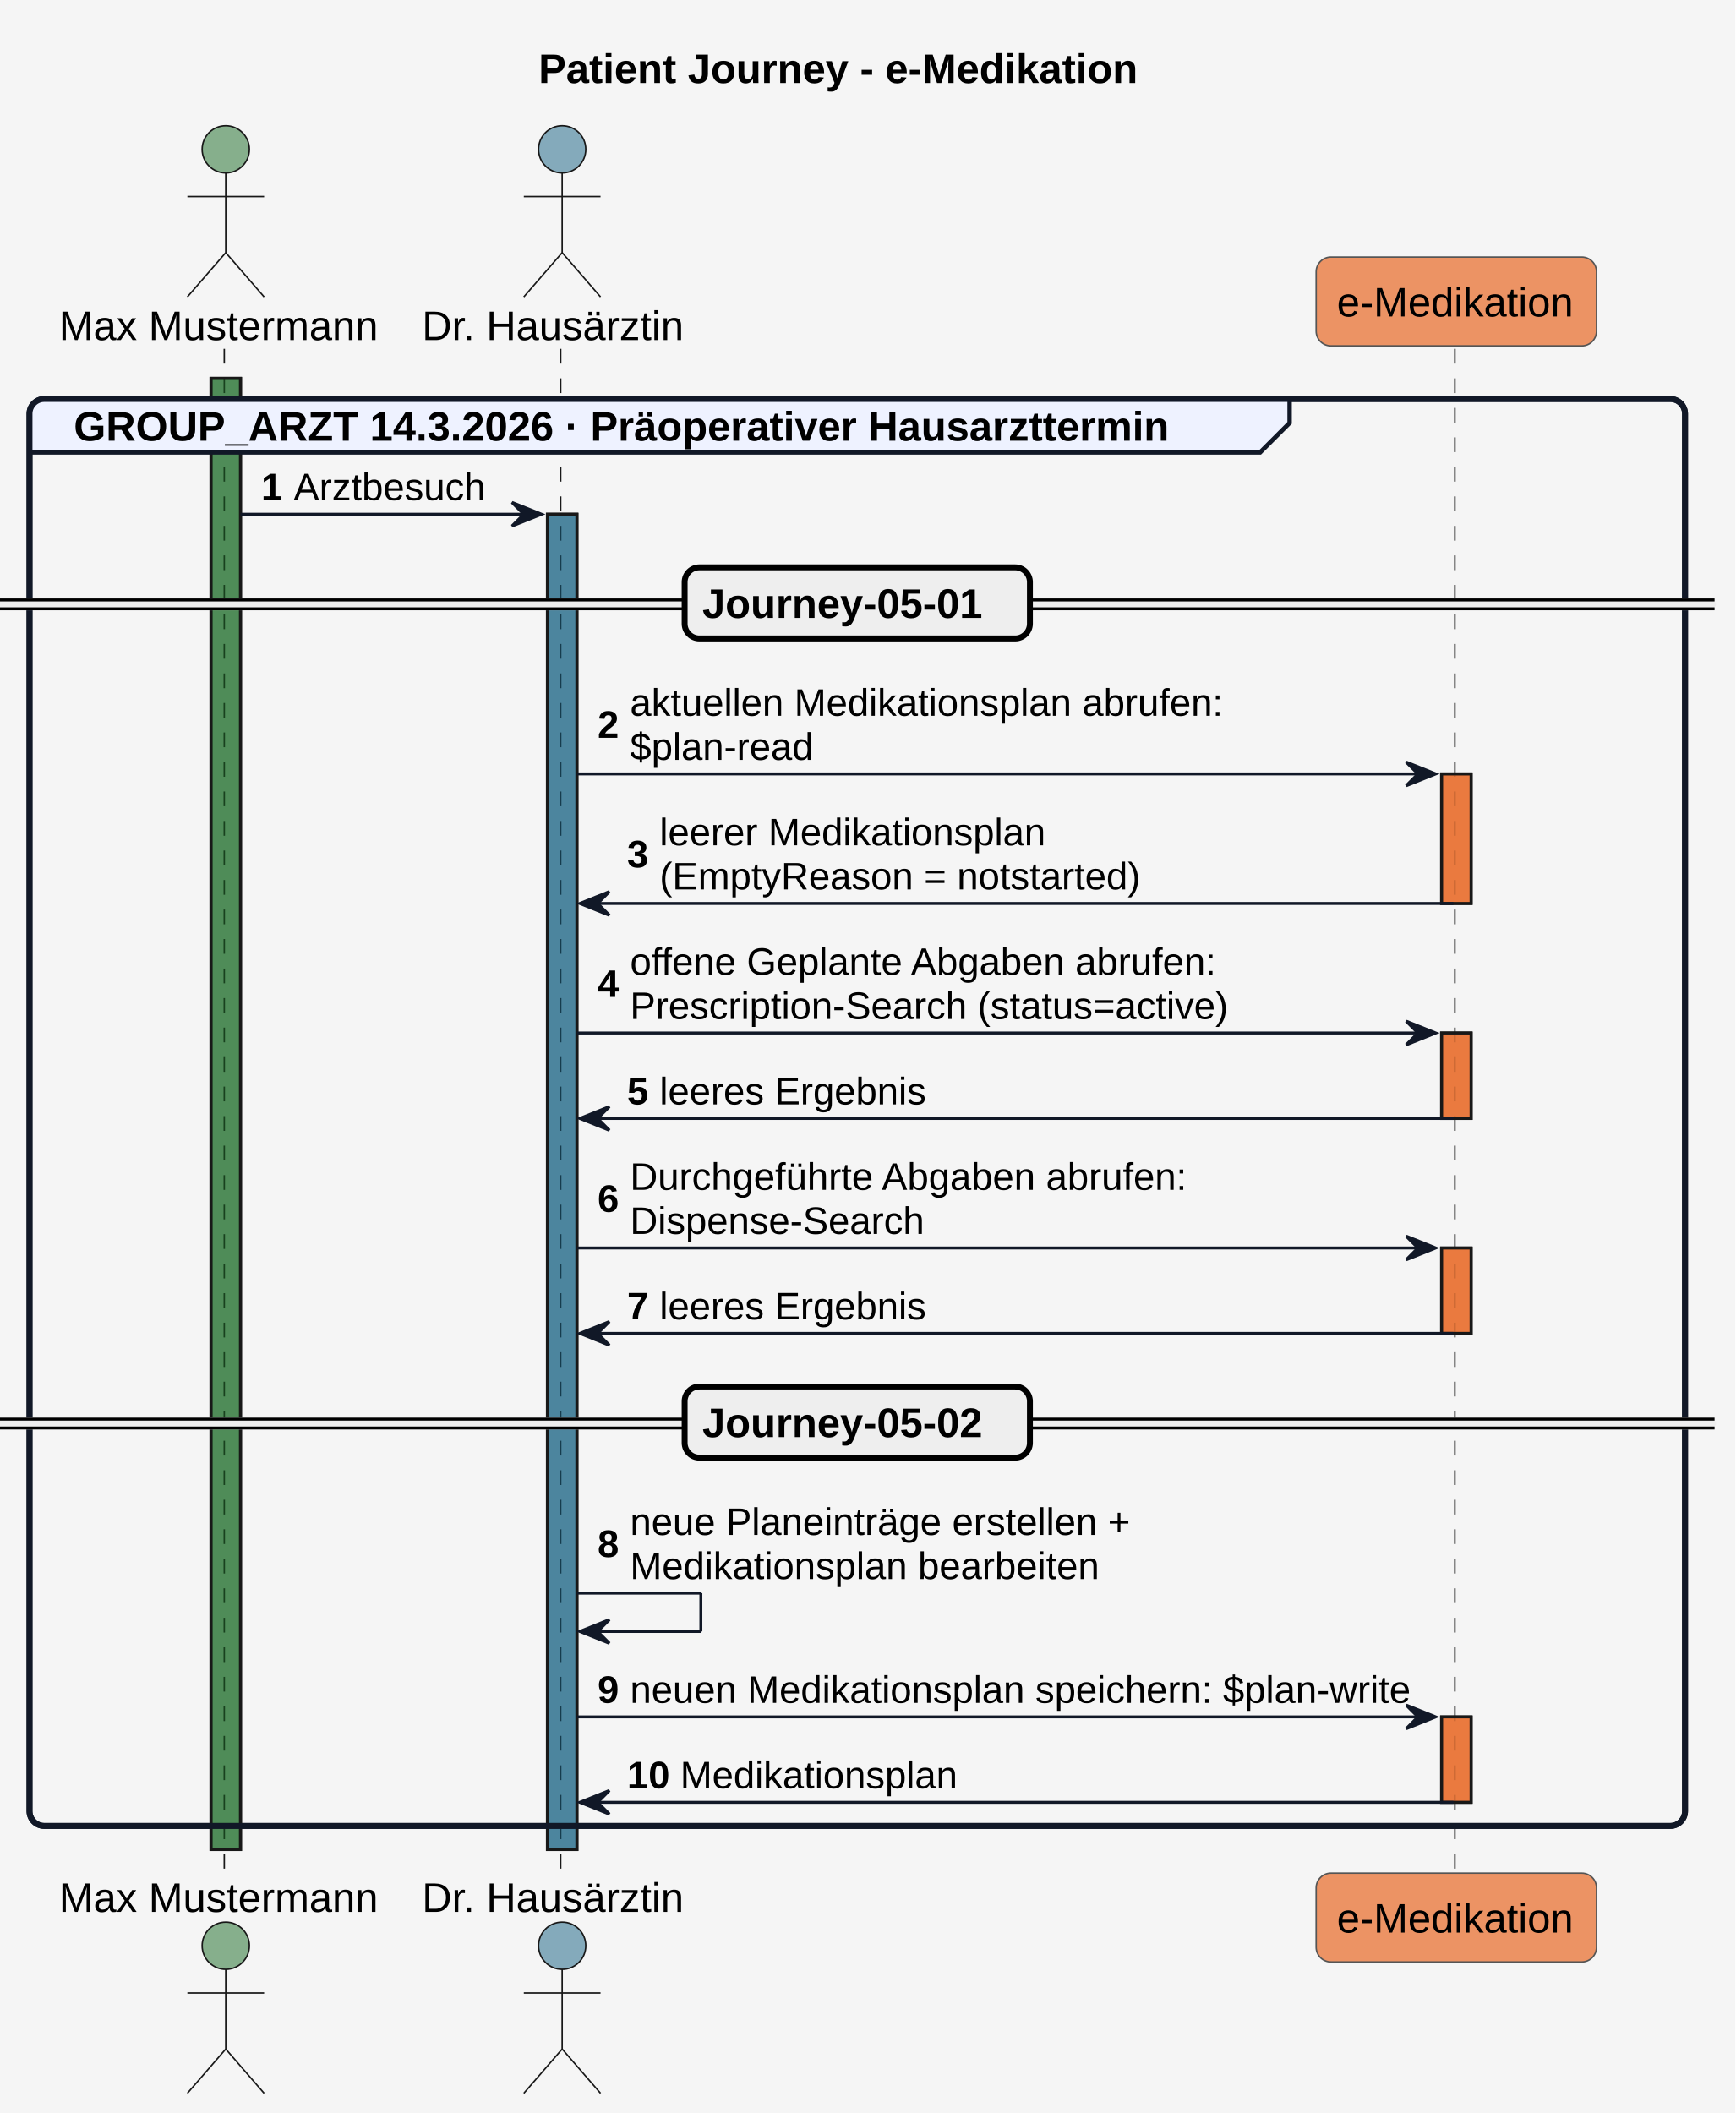
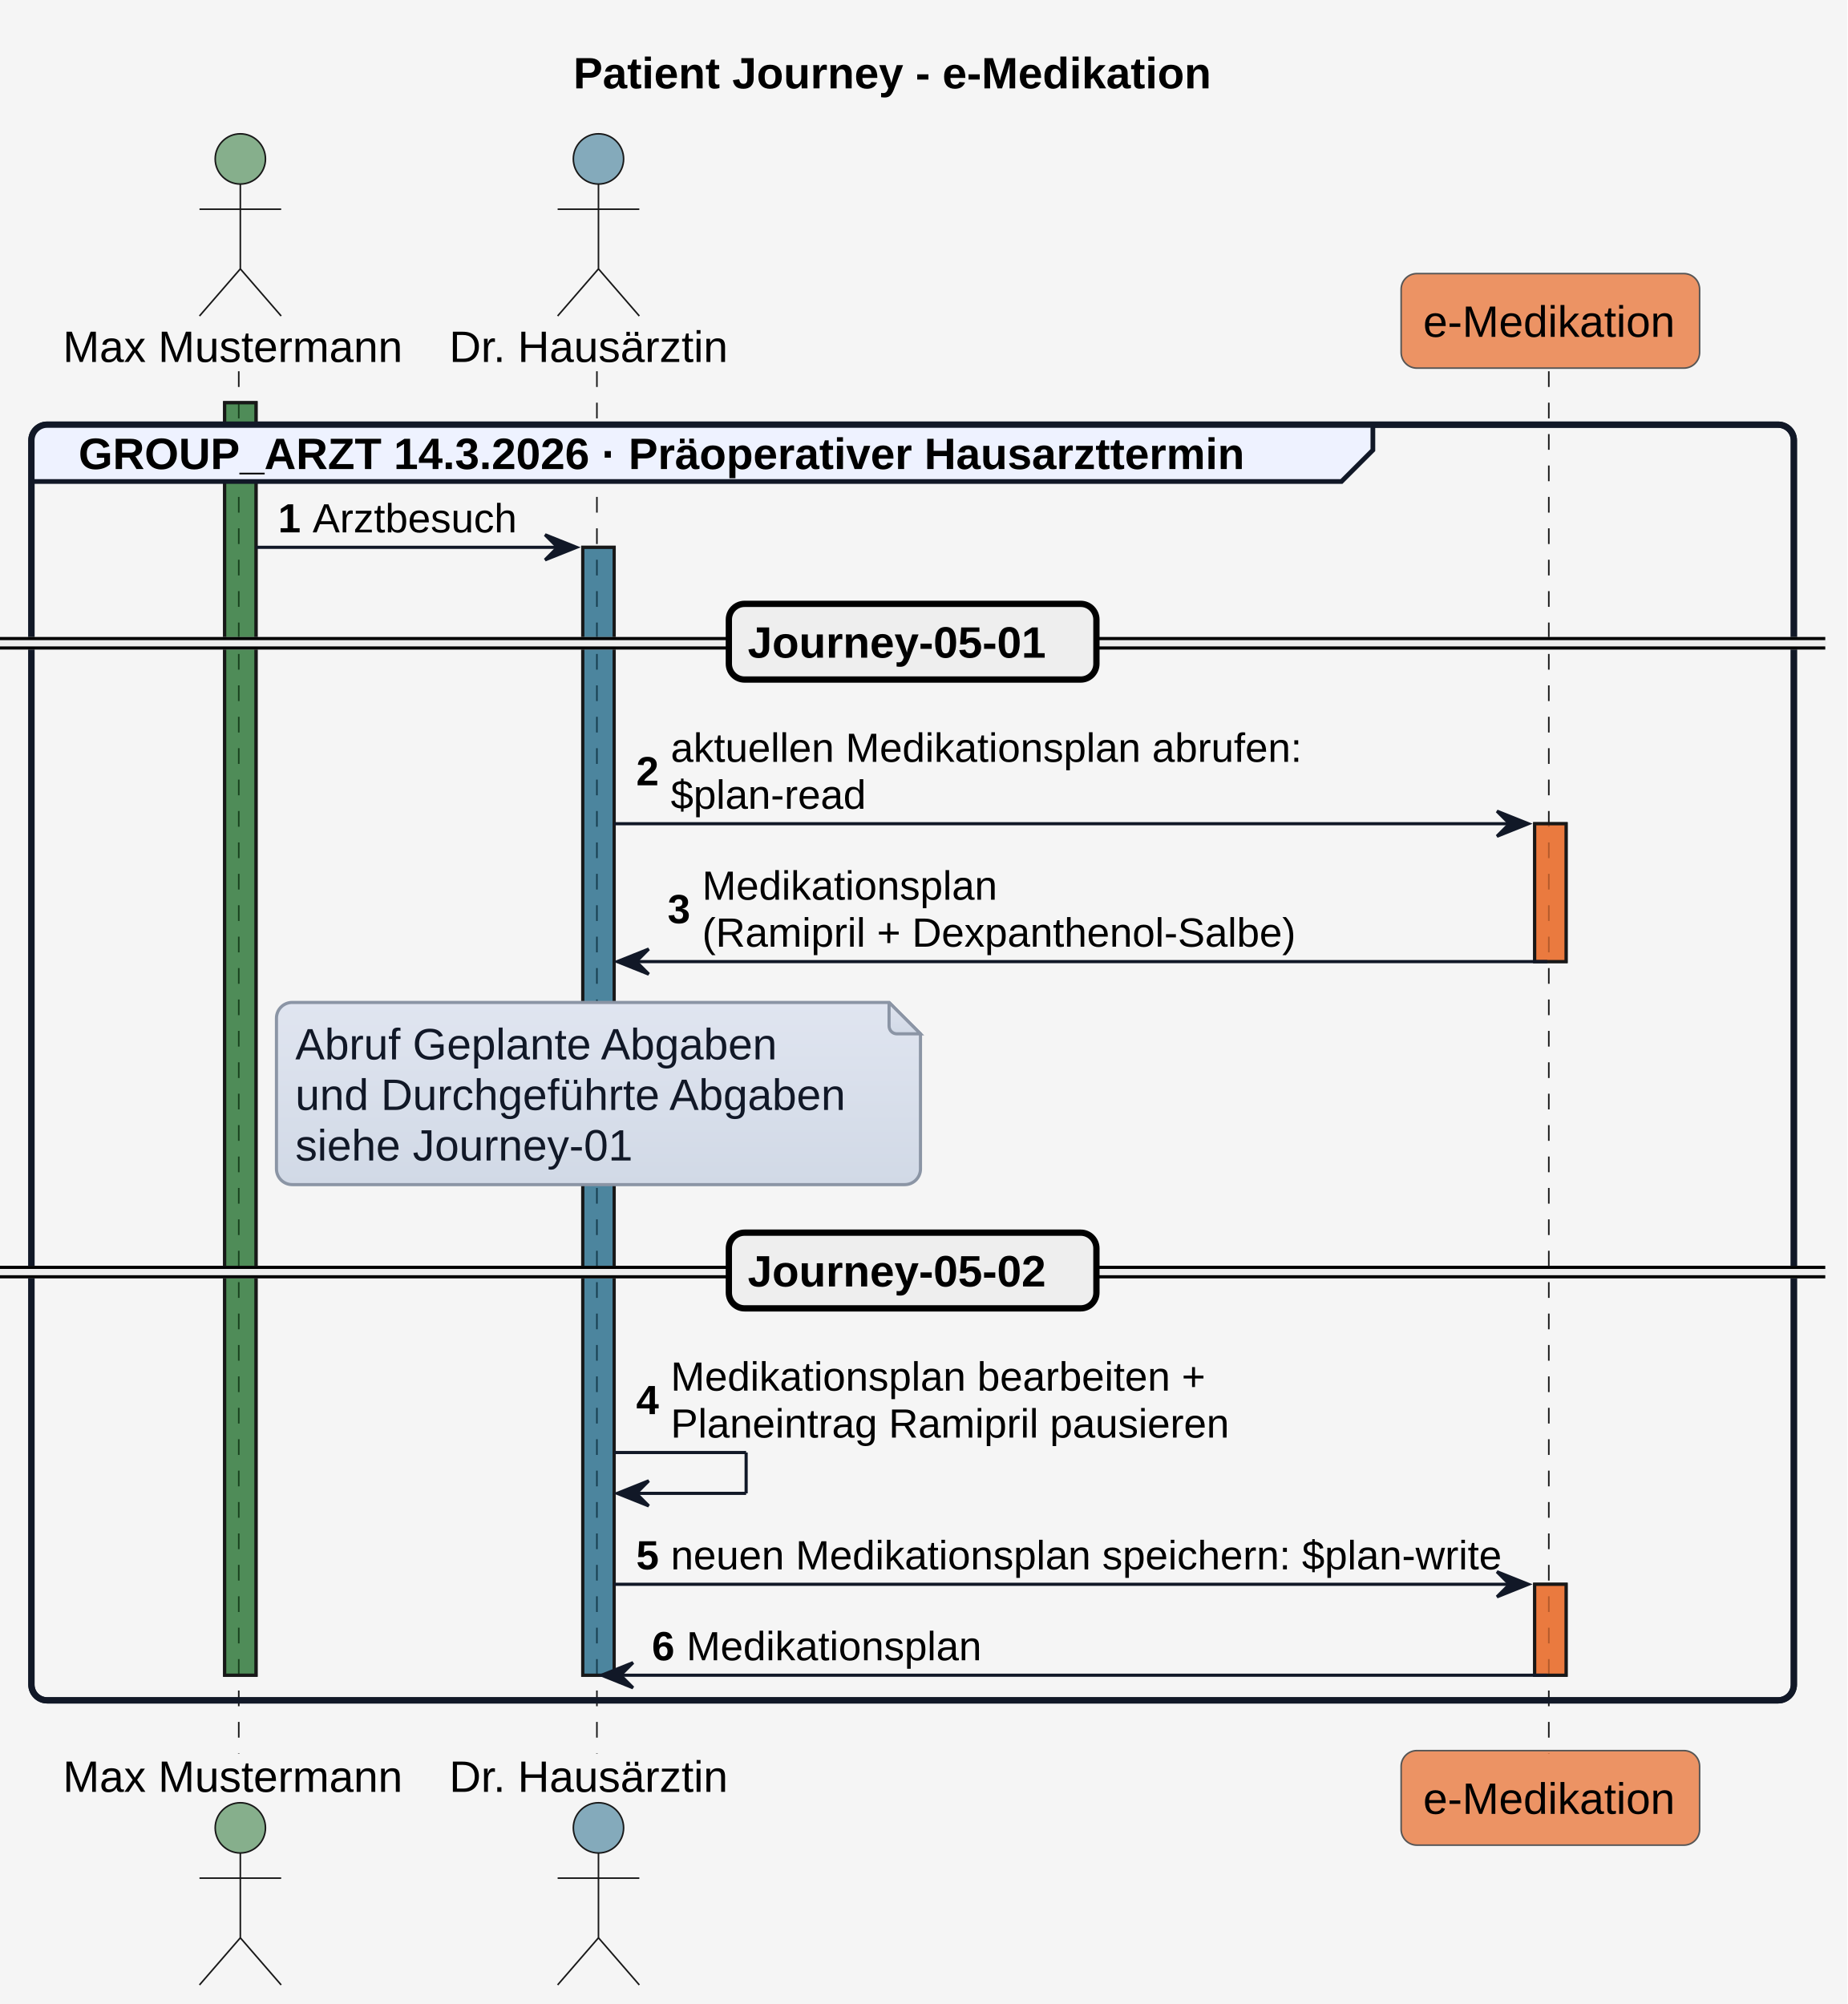
- <svg xmlns="http://www.w3.org/2000/svg" contentStyleType="text/css" height="716px" preserveAspectRatio="none" style="width:588px;height:716px;background:#F5F5F5;" version="1.1" viewBox="0 0 588 716" width="588px" zoomAndPan="magnify">
-   <defs />
+ <svg xmlns="http://www.w3.org/2000/svg" contentStyleType="text/css" height="638px" preserveAspectRatio="none" style="width:588px;height:638px;background:#F5F5F5;" version="1.1" viewBox="0 0 588 638" width="588px" zoomAndPan="magnify">
+   <defs>
+     <linearGradient id="g8z36z840otts0" x1="50%" x2="50%" y1="0%" y2="100%">
+       <stop offset="0%" stop-color="#E0E5F0" />
+       <stop offset="100%" stop-color="#D1D9E6" />
+     </linearGradient>
+   </defs>
  <g>
-     <rect fill="#F5F5F5" height="716" style="stroke:none;stroke-width:1.0;" width="588" x="0" y="0" />
+     <rect fill="#F5F5F5" height="638" style="stroke:none;stroke-width:1.0;" width="588" x="0" y="0" />
    <text fill="#000000" font-family="Arial" font-size="14" font-weight="bold" lengthAdjust="spacing" textLength="215" x="182.5" y="28.132">Patient Journey - e-Medikation</text>
-     <rect fill="#196B24" fill-opacity="0.502" height="498.527" style="stroke:#181818;stroke-width:1.0;" width="10" x="71.5" y="128.197" />
-     <rect fill="#156082" fill-opacity="0.502" height="452.479" style="stroke:#181818;stroke-width:1.0;" width="10" x="185.5" y="174.245" />
+     <rect fill="#196B24" fill-opacity="0.502" height="405.13" style="stroke:#181818;stroke-width:1.0;" width="10" x="71.5" y="128.197" />
+     <rect fill="#156082" fill-opacity="0.502" height="359.083" style="stroke:#181818;stroke-width:1.0;" width="10" x="185.5" y="174.245" />
    <rect fill="#E97232" fill-opacity="0.741" height="43.898" style="stroke:#181818;stroke-width:1.0;" width="10" x="488.5" y="262.241" />
-     <rect fill="#E97232" fill-opacity="0.741" height="28.949" style="stroke:#181818;stroke-width:1.0;" width="10" x="488.5" y="350.036" />
-     <rect fill="#E97232" fill-opacity="0.741" height="28.949" style="stroke:#181818;stroke-width:1.0;" width="10" x="488.5" y="422.882" />
-     <rect fill="#E97232" fill-opacity="0.741" height="28.949" style="stroke:#181818;stroke-width:1.0;" width="10" x="488.5" y="581.775" />
-     <rect fill="none" height="483.527" rx="5" ry="5" style="stroke:#111827;stroke-width:2.0;" width="561" x="10" y="135.197" />
-     <line style="stroke:#181818;stroke-width:0.5;stroke-dasharray:5.0,5.0;" x1="76" x2="76" y1="118.197" y2="635.724" />
-     <line style="stroke:#181818;stroke-width:0.5;stroke-dasharray:5.0,5.0;" x1="190" x2="190" y1="118.197" y2="635.724" />
-     <line style="stroke:#181818;stroke-width:0.5;stroke-dasharray:5.0,5.0;" x1="493" x2="493" y1="118.197" y2="635.724" />
+     <rect fill="#E97232" fill-opacity="0.741" height="28.949" style="stroke:#181818;stroke-width:1.0;" width="10" x="488.5" y="504.379" />
+     <rect fill="none" height="406.13" rx="5" ry="5" style="stroke:#111827;stroke-width:2.0;" width="561" x="10" y="135.197" />
+     <line style="stroke:#181818;stroke-width:0.5;stroke-dasharray:5.0,5.0;" x1="76" x2="76" y1="118.197" y2="558.328" />
+     <line style="stroke:#181818;stroke-width:0.5;stroke-dasharray:5.0,5.0;" x1="190" x2="190" y1="118.197" y2="558.328" />
+     <line style="stroke:#181818;stroke-width:0.5;stroke-dasharray:5.0,5.0;" x1="493" x2="493" y1="118.197" y2="558.328" />
    <text fill="#000000" font-family="Arial" font-size="14" lengthAdjust="spacing" textLength="107" x="20" y="115.231">Max Mustermann</text>
    <ellipse cx="76.5" cy="50.599" fill="#196B24" fill-opacity="0.502" rx="8" ry="8" style="stroke:#181818;stroke-width:0.5;" />
    <path d="M76.5,58.599 L76.5,85.599 M63.5,66.599 L89.5,66.599 M76.5,85.599 L63.5,100.599 M76.5,85.599 L89.5,100.599 " fill="none" style="stroke:#181818;stroke-width:0.5;" />
-     <text fill="#000000" font-family="Arial" font-size="14" lengthAdjust="spacing" textLength="107" x="20" y="647.856">Max Mustermann</text>
-     <ellipse cx="76.5" cy="659.323" fill="#196B24" fill-opacity="0.502" rx="8" ry="8" style="stroke:#181818;stroke-width:0.5;" />
-     <path d="M76.5,667.323 L76.5,694.323 M63.5,675.323 L89.5,675.323 M76.5,694.323 L63.5,709.323 M76.5,694.323 L89.5,709.323 " fill="none" style="stroke:#181818;stroke-width:0.5;" />
+     <text fill="#000000" font-family="Arial" font-size="14" lengthAdjust="spacing" textLength="107" x="20" y="570.46">Max Mustermann</text>
+     <ellipse cx="76.5" cy="581.926" fill="#196B24" fill-opacity="0.502" rx="8" ry="8" style="stroke:#181818;stroke-width:0.5;" />
+     <path d="M76.5,589.926 L76.5,616.926 M63.5,597.926 L89.5,597.926 M76.5,616.926 L63.5,631.926 M76.5,616.926 L89.5,631.926 " fill="none" style="stroke:#181818;stroke-width:0.5;" />
    <text fill="#000000" font-family="Arial" font-size="14" lengthAdjust="spacing" textLength="89" x="143" y="115.231">Dr. Hausärztin</text>
    <ellipse cx="190.5" cy="50.599" fill="#156082" fill-opacity="0.502" rx="8" ry="8" style="stroke:#181818;stroke-width:0.5;" />
    <path d="M190.5,58.599 L190.5,85.599 M177.5,66.599 L203.5,66.599 M190.5,85.599 L177.5,100.599 M190.5,85.599 L203.5,100.599 " fill="none" style="stroke:#181818;stroke-width:0.5;" />
-     <text fill="#000000" font-family="Arial" font-size="14" lengthAdjust="spacing" textLength="89" x="143" y="647.856">Dr. Hausärztin</text>
-     <ellipse cx="190.5" cy="659.323" fill="#156082" fill-opacity="0.502" rx="8" ry="8" style="stroke:#181818;stroke-width:0.5;" />
-     <path d="M190.5,667.323 L190.5,694.323 M177.5,675.323 L203.5,675.323 M190.5,694.323 L177.5,709.323 M190.5,694.323 L203.5,709.323 " fill="none" style="stroke:#181818;stroke-width:0.5;" />
+     <text fill="#000000" font-family="Arial" font-size="14" lengthAdjust="spacing" textLength="89" x="143" y="570.46">Dr. Hausärztin</text>
+     <ellipse cx="190.5" cy="581.926" fill="#156082" fill-opacity="0.502" rx="8" ry="8" style="stroke:#181818;stroke-width:0.5;" />
+     <path d="M190.5,589.926 L190.5,616.926 M177.5,597.926 L203.5,597.926 M190.5,616.926 L177.5,631.926 M190.5,616.926 L203.5,631.926 " fill="none" style="stroke:#181818;stroke-width:0.5;" />
    <rect fill="#E97232" fill-opacity="0.741" height="30.099" rx="5" ry="5" style="stroke:#555555;stroke-width:0.5;" width="95" x="446" y="87.099" />
    <text fill="#000000" font-family="Arial" font-size="14" lengthAdjust="spacing" textLength="81" x="453" y="107.231">e-Medikation</text>
-     <rect fill="#E97232" fill-opacity="0.741" height="30.099" rx="5" ry="5" style="stroke:#555555;stroke-width:0.5;" width="95" x="446" y="634.724" />
-     <text fill="#000000" font-family="Arial" font-size="14" lengthAdjust="spacing" textLength="81" x="453" y="654.856">e-Medikation</text>
-     <rect fill="#196B24" fill-opacity="0.502" height="498.527" style="stroke:#181818;stroke-width:1.0;" width="10" x="71.5" y="128.197" />
-     <rect fill="#156082" fill-opacity="0.502" height="452.479" style="stroke:#181818;stroke-width:1.0;" width="10" x="185.5" y="174.245" />
+     <rect fill="#E97232" fill-opacity="0.741" height="30.099" rx="5" ry="5" style="stroke:#555555;stroke-width:0.5;" width="95" x="446" y="557.328" />
+     <text fill="#000000" font-family="Arial" font-size="14" lengthAdjust="spacing" textLength="81" x="453" y="577.46">e-Medikation</text>
+     <rect fill="#196B24" fill-opacity="0.502" height="405.13" style="stroke:#181818;stroke-width:1.0;" width="10" x="71.5" y="128.197" />
+     <rect fill="#156082" fill-opacity="0.502" height="359.083" style="stroke:#181818;stroke-width:1.0;" width="10" x="185.5" y="174.245" />
    <rect fill="#E97232" fill-opacity="0.741" height="43.898" style="stroke:#181818;stroke-width:1.0;" width="10" x="488.5" y="262.241" />
-     <rect fill="#E97232" fill-opacity="0.741" height="28.949" style="stroke:#181818;stroke-width:1.0;" width="10" x="488.5" y="350.036" />
-     <rect fill="#E97232" fill-opacity="0.741" height="28.949" style="stroke:#181818;stroke-width:1.0;" width="10" x="488.5" y="422.882" />
-     <rect fill="#E97232" fill-opacity="0.741" height="28.949" style="stroke:#181818;stroke-width:1.0;" width="10" x="488.5" y="581.775" />
+     <rect fill="#E97232" fill-opacity="0.741" height="28.949" style="stroke:#181818;stroke-width:1.0;" width="10" x="488.5" y="504.379" />
    <path d="M15,135.197 L437,135.197 L437,143.296 L427,153.296 L10,153.296 L10,140.197 A5,5 0 0 1 15,135.197 " fill="#EEF2FF" style="stroke:#111827;stroke-width:1.5;" />
-     <rect fill="none" height="483.527" rx="5" ry="5" style="stroke:#111827;stroke-width:2.0;" width="561" x="10" y="135.197" />
+     <rect fill="none" height="406.13" rx="5" ry="5" style="stroke:#111827;stroke-width:2.0;" width="561" x="10" y="135.197" />
    <text fill="#000000" font-family="Arial" font-size="14" font-weight="bold" lengthAdjust="spacing" textLength="382" x="25" y="149.329">GROUP_ARZT 14.3.2026 · Präoperativer Hausarzttermin</text>
    <polygon fill="#111827" points="173.5,170.245,183.5,174.245,173.5,178.245,177.5,174.245" style="stroke:#111827;stroke-width:1.0;" />
    <line style="stroke:#111827;stroke-width:1.0;" x1="81.5" x2="179.5" y1="174.245" y2="174.245" />
    <text fill="#000000" font-family="Arial" font-size="13" font-weight="bold" lengthAdjust="spacing" textLength="7" x="88.5" y="169.49">1</text>
    <text fill="#000000" font-family="Arial" font-size="13" lengthAdjust="spacing" textLength="66" x="99.5" y="169.49">Arztbesuch</text>
    <rect fill="#EEEEEE" height="3" rx="5" ry="5" style="stroke:#EEEEEE;stroke-width:1.0;" width="581" x="0" y="203.294" />
    <line style="stroke:#000000;stroke-width:1.0;" x1="0" x2="581" y1="203.294" y2="203.294" />
    <line style="stroke:#000000;stroke-width:1.0;" x1="0" x2="581" y1="206.294" y2="206.294" />
    <rect fill="#EEEEEE" height="24.099" rx="5" ry="5" style="stroke:#000000;stroke-width:2.0;" width="117" x="232" y="192.245" />
    <text fill="#000000" font-family="Arial" font-size="14" font-weight="bold" lengthAdjust="spacing" textLength="99" x="238" y="209.376">Journey-05-01</text>
    <polygon fill="#111827" points="476.5,258.241,486.5,262.241,476.5,266.241,480.5,262.241" style="stroke:#111827;stroke-width:1.0;" />
    <line style="stroke:#111827;stroke-width:1.0;" x1="195.5" x2="482.5" y1="262.241" y2="262.241" />
    <text fill="#000000" font-family="Arial" font-size="13" font-weight="bold" lengthAdjust="spacing" textLength="7" x="202.5" y="250.012">2</text>
    <text fill="#000000" font-family="Arial" font-size="13" lengthAdjust="spacing" textLength="200" x="213.5" y="242.537">aktuellen Medikationsplan abrufen:</text>
    <text fill="#000000" font-family="Arial" font-size="13" lengthAdjust="spacing" textLength="60" x="213.5" y="257.486">$plan-read</text>
    <polygon fill="#111827" points="206.5,302.138,196.5,306.138,206.5,310.138,202.5,306.138" style="stroke:#111827;stroke-width:1.0;" />
    <line style="stroke:#111827;stroke-width:1.0;" x1="200.5" x2="492.5" y1="306.138" y2="306.138" />
    <text fill="#000000" font-family="Arial" font-size="13" font-weight="bold" lengthAdjust="spacing" textLength="7" x="212.5" y="293.909">3</text>
-     <text fill="#000000" font-family="Arial" font-size="13" lengthAdjust="spacing" textLength="130" x="223.5" y="286.435">leerer Medikationsplan</text>
-     <text fill="#000000" font-family="Arial" font-size="13" lengthAdjust="spacing" textLength="164" x="223.5" y="301.383">(EmptyReason = notstarted)</text>
-     <polygon fill="#111827" points="476.5,346.036,486.5,350.036,476.5,354.036,480.5,350.036" style="stroke:#111827;stroke-width:1.0;" />
-     <line style="stroke:#111827;stroke-width:1.0;" x1="195.5" x2="482.5" y1="350.036" y2="350.036" />
-     <text fill="#000000" font-family="Arial" font-size="13" font-weight="bold" lengthAdjust="spacing" textLength="7" x="202.5" y="337.806">4</text>
-     <text fill="#000000" font-family="Arial" font-size="13" lengthAdjust="spacing" textLength="195" x="213.5" y="330.332">offene Geplante Abgaben abrufen:</text>
-     <text fill="#000000" font-family="Arial" font-size="13" lengthAdjust="spacing" textLength="203" x="213.5" y="345.281">Prescription-Search (status=active)</text>
-     <polygon fill="#111827" points="206.5,374.984,196.5,378.984,206.5,382.984,202.5,378.984" style="stroke:#111827;stroke-width:1.0;" />
-     <line style="stroke:#111827;stroke-width:1.0;" x1="200.5" x2="492.5" y1="378.984" y2="378.984" />
-     <text fill="#000000" font-family="Arial" font-size="13" font-weight="bold" lengthAdjust="spacing" textLength="7" x="212.5" y="374.229">5</text>
-     <text fill="#000000" font-family="Arial" font-size="13" lengthAdjust="spacing" textLength="90" x="223.5" y="374.229">leeres Ergebnis</text>
-     <polygon fill="#111827" points="476.5,418.882,486.5,422.882,476.5,426.882,480.5,422.882" style="stroke:#111827;stroke-width:1.0;" />
-     <line style="stroke:#111827;stroke-width:1.0;" x1="195.5" x2="482.5" y1="422.882" y2="422.882" />
-     <text fill="#000000" font-family="Arial" font-size="13" font-weight="bold" lengthAdjust="spacing" textLength="7" x="202.5" y="410.653">6</text>
-     <text fill="#000000" font-family="Arial" font-size="13" lengthAdjust="spacing" textLength="185" x="213.5" y="403.178">Durchgeführte Abgaben abrufen:</text>
-     <text fill="#000000" font-family="Arial" font-size="13" lengthAdjust="spacing" textLength="99" x="213.5" y="418.127">Dispense-Search</text>
-     <polygon fill="#111827" points="206.5,447.831,196.5,451.831,206.5,455.831,202.5,451.831" style="stroke:#111827;stroke-width:1.0;" />
-     <line style="stroke:#111827;stroke-width:1.0;" x1="200.5" x2="492.5" y1="451.831" y2="451.831" />
-     <text fill="#000000" font-family="Arial" font-size="13" font-weight="bold" lengthAdjust="spacing" textLength="7" x="212.5" y="447.076">7</text>
-     <text fill="#000000" font-family="Arial" font-size="13" lengthAdjust="spacing" textLength="90" x="223.5" y="447.076">leeres Ergebnis</text>
-     <rect fill="#EEEEEE" height="3" rx="5" ry="5" style="stroke:#EEEEEE;stroke-width:1.0;" width="581" x="0" y="480.88" />
-     <line style="stroke:#000000;stroke-width:1.0;" x1="0" x2="581" y1="480.88" y2="480.88" />
-     <line style="stroke:#000000;stroke-width:1.0;" x1="0" x2="581" y1="483.88" y2="483.88" />
-     <rect fill="#EEEEEE" height="24.099" rx="5" ry="5" style="stroke:#000000;stroke-width:2.0;" width="117" x="232" y="469.831" />
-     <text fill="#000000" font-family="Arial" font-size="14" font-weight="bold" lengthAdjust="spacing" textLength="99" x="238" y="486.962">Journey-05-02</text>
-     <line style="stroke:#111827;stroke-width:1.0;" x1="195.5" x2="237.5" y1="539.827" y2="539.827" />
-     <line style="stroke:#111827;stroke-width:1.0;" x1="237.5" x2="237.5" y1="539.827" y2="552.827" />
-     <line style="stroke:#111827;stroke-width:1.0;" x1="196.5" x2="237.5" y1="552.827" y2="552.827" />
-     <polygon fill="#111827" points="206.5,548.827,196.5,552.827,206.5,556.827,202.5,552.827" style="stroke:#111827;stroke-width:1.0;" />
-     <text fill="#000000" font-family="Arial" font-size="13" font-weight="bold" lengthAdjust="spacing" textLength="7" x="202.5" y="527.597">8</text>
-     <text fill="#000000" font-family="Arial" font-size="13" lengthAdjust="spacing" textLength="169" x="213.5" y="520.123">neue Planeinträge erstellen +</text>
-     <text fill="#000000" font-family="Arial" font-size="13" lengthAdjust="spacing" textLength="158" x="213.5" y="535.072">Medikationsplan bearbeiten</text>
-     <polygon fill="#111827" points="476.5,577.775,486.5,581.775,476.5,585.775,480.5,581.775" style="stroke:#111827;stroke-width:1.0;" />
-     <line style="stroke:#111827;stroke-width:1.0;" x1="195.5" x2="482.5" y1="581.775" y2="581.775" />
-     <text fill="#000000" font-family="Arial" font-size="13" font-weight="bold" lengthAdjust="spacing" textLength="7" x="202.5" y="577.02">9</text>
-     <text fill="#000000" font-family="Arial" font-size="13" lengthAdjust="spacing" textLength="263" x="213.5" y="577.02">neuen Medikationsplan speichern: $plan-write</text>
-     <polygon fill="#111827" points="206.5,606.724,196.5,610.724,206.5,614.724,202.5,610.724" style="stroke:#111827;stroke-width:1.0;" />
-     <line style="stroke:#111827;stroke-width:1.0;" x1="200.5" x2="492.5" y1="610.724" y2="610.724" />
-     <text fill="#000000" font-family="Arial" font-size="13" font-weight="bold" lengthAdjust="spacing" textLength="14" x="212.5" y="605.969">10</text>
-     <text fill="#000000" font-family="Arial" font-size="13" lengthAdjust="spacing" textLength="94" x="230.5" y="605.969">Medikationsplan</text>
+     <text fill="#000000" font-family="Arial" font-size="13" lengthAdjust="spacing" textLength="94" x="223.5" y="286.435">Medikationsplan</text>
+     <text fill="#000000" font-family="Arial" font-size="13" lengthAdjust="spacing" textLength="187" x="223.5" y="301.383">(Ramipril + Dexpanthenol-Salbe)</text>
+     <path d="M88,324.138 L88,372.138 A5,5 0 0 0 93,377.138 L288,377.138 A5,5 0 0 0 293,372.138 L293,329.138 L283,319.138 L93,319.138 A5,5 0 0 0 88,324.138 " fill="url(#g8z36z840otts0)" style="stroke:#8B95A5;stroke-width:1.0;" />
+     <path d="M283,319.138 L283,326.638 A2.5,2.5 0 0 0 285.5,329.138 L293,329.138 L283,319.138 " fill="url(#g8z36z840otts0)" style="stroke:#8B95A5;stroke-width:1.0;" />
+     <text fill="#111827" font-family="Arial" font-size="14" lengthAdjust="spacing" textLength="157" x="94" y="337.27">Abruf Geplante Abgaben</text>
+     <text fill="#111827" font-family="Arial" font-size="14" lengthAdjust="spacing" textLength="180" x="94" y="353.369">und Durchgeführte Abgaben</text>
+     <text fill="#111827" font-family="Arial" font-size="14" lengthAdjust="spacing" textLength="109" x="94" y="369.467">siehe Journey-01</text>
+     <rect fill="#EEEEEE" height="3" rx="5" ry="5" style="stroke:#EEEEEE;stroke-width:1.0;" width="581" x="0" y="403.483" />
+     <line style="stroke:#000000;stroke-width:1.0;" x1="0" x2="581" y1="403.483" y2="403.483" />
+     <line style="stroke:#000000;stroke-width:1.0;" x1="0" x2="581" y1="406.483" y2="406.483" />
+     <rect fill="#EEEEEE" height="24.099" rx="5" ry="5" style="stroke:#000000;stroke-width:2.0;" width="117" x="232" y="392.434" />
+     <text fill="#000000" font-family="Arial" font-size="14" font-weight="bold" lengthAdjust="spacing" textLength="99" x="238" y="409.566">Journey-05-02</text>
+     <line style="stroke:#111827;stroke-width:1.0;" x1="195.5" x2="237.5" y1="462.43" y2="462.43" />
+     <line style="stroke:#111827;stroke-width:1.0;" x1="237.5" x2="237.5" y1="462.43" y2="475.43" />
+     <line style="stroke:#111827;stroke-width:1.0;" x1="196.5" x2="237.5" y1="475.43" y2="475.43" />
+     <polygon fill="#111827" points="206.5,471.43,196.5,475.43,206.5,479.43,202.5,475.43" style="stroke:#111827;stroke-width:1.0;" />
+     <text fill="#000000" font-family="Arial" font-size="13" font-weight="bold" lengthAdjust="spacing" textLength="7" x="202.5" y="450.201">4</text>
+     <text fill="#000000" font-family="Arial" font-size="13" lengthAdjust="spacing" textLength="170" x="213.5" y="442.727">Medikationsplan bearbeiten +</text>
+     <text fill="#000000" font-family="Arial" font-size="13" lengthAdjust="spacing" textLength="176" x="213.5" y="457.675">Planeintrag Ramipril pausieren</text>
+     <polygon fill="#111827" points="476.5,500.379,486.5,504.379,476.5,508.379,480.5,504.379" style="stroke:#111827;stroke-width:1.0;" />
+     <line style="stroke:#111827;stroke-width:1.0;" x1="195.5" x2="482.5" y1="504.379" y2="504.379" />
+     <text fill="#000000" font-family="Arial" font-size="13" font-weight="bold" lengthAdjust="spacing" textLength="7" x="202.5" y="499.624">5</text>
+     <text fill="#000000" font-family="Arial" font-size="13" lengthAdjust="spacing" textLength="263" x="213.5" y="499.624">neuen Medikationsplan speichern: $plan-write</text>
+     <polygon fill="#111827" points="201.5,529.328,191.5,533.328,201.5,537.328,197.5,533.328" style="stroke:#111827;stroke-width:1.0;" />
+     <line style="stroke:#111827;stroke-width:1.0;" x1="195.5" x2="492.5" y1="533.328" y2="533.328" />
+     <text fill="#000000" font-family="Arial" font-size="13" font-weight="bold" lengthAdjust="spacing" textLength="7" x="207.5" y="528.573">6</text>
+     <text fill="#000000" font-family="Arial" font-size="13" lengthAdjust="spacing" textLength="94" x="218.5" y="528.573">Medikationsplan</text>
  </g>
</svg>
